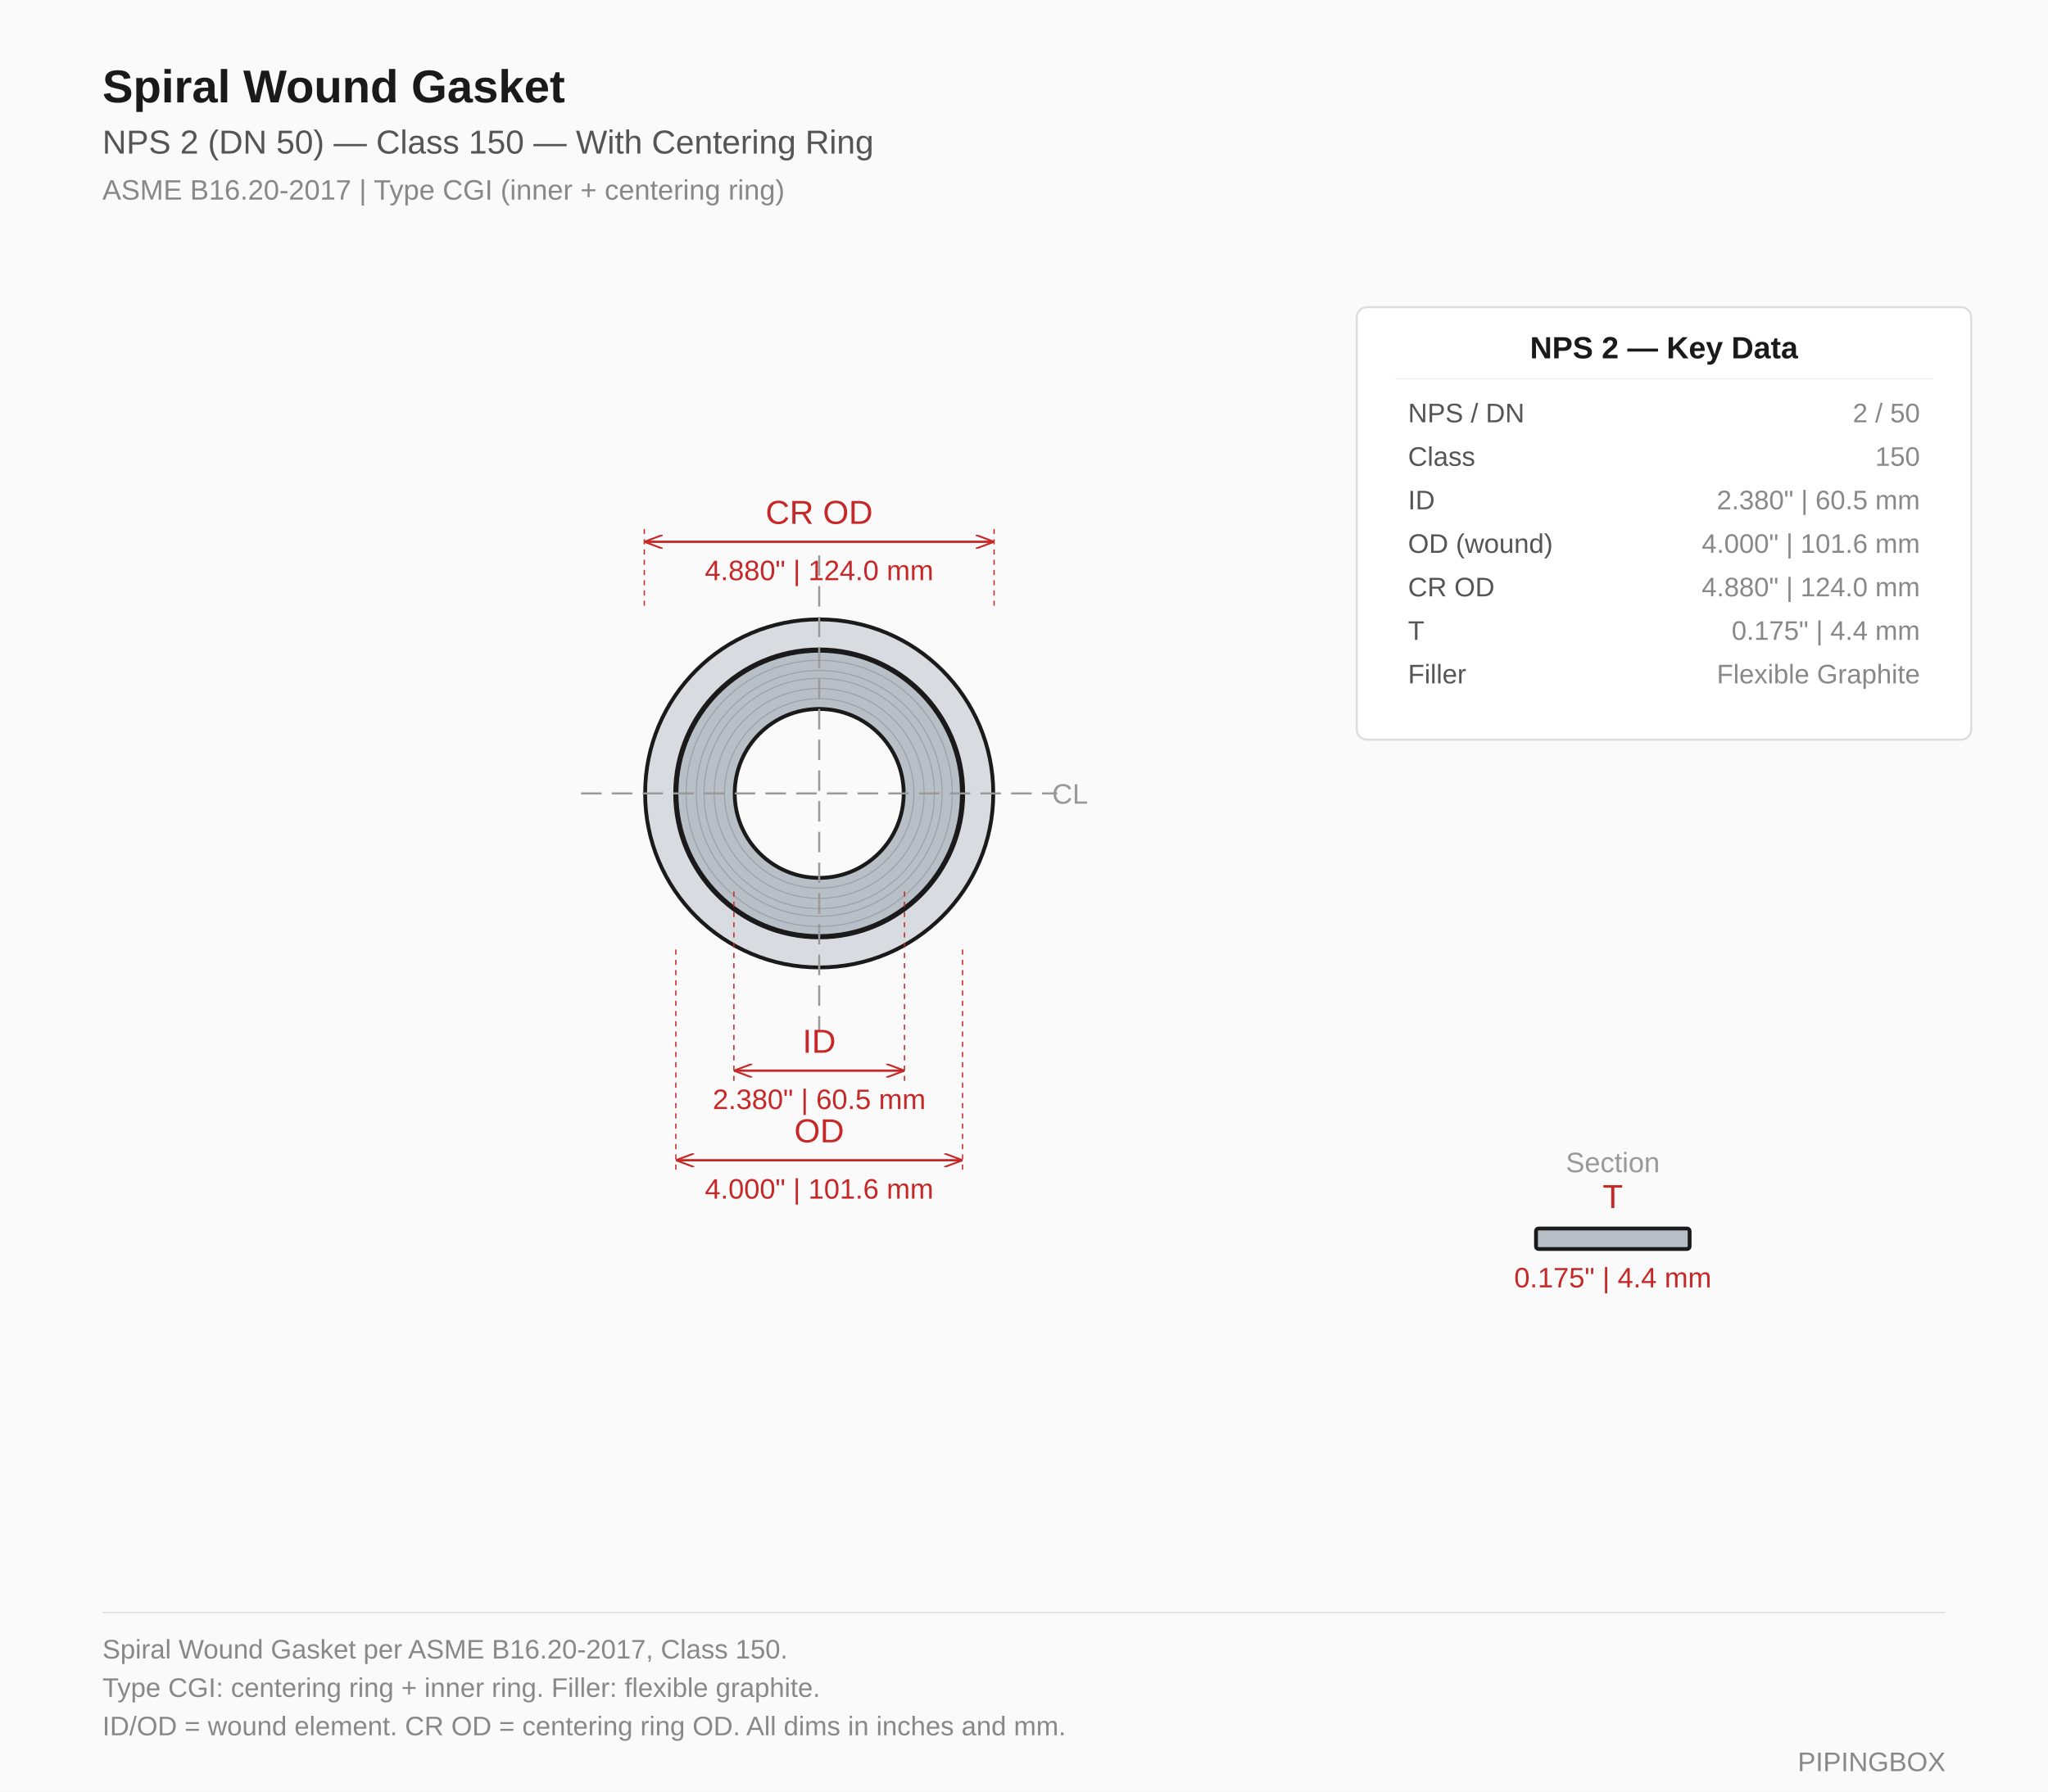
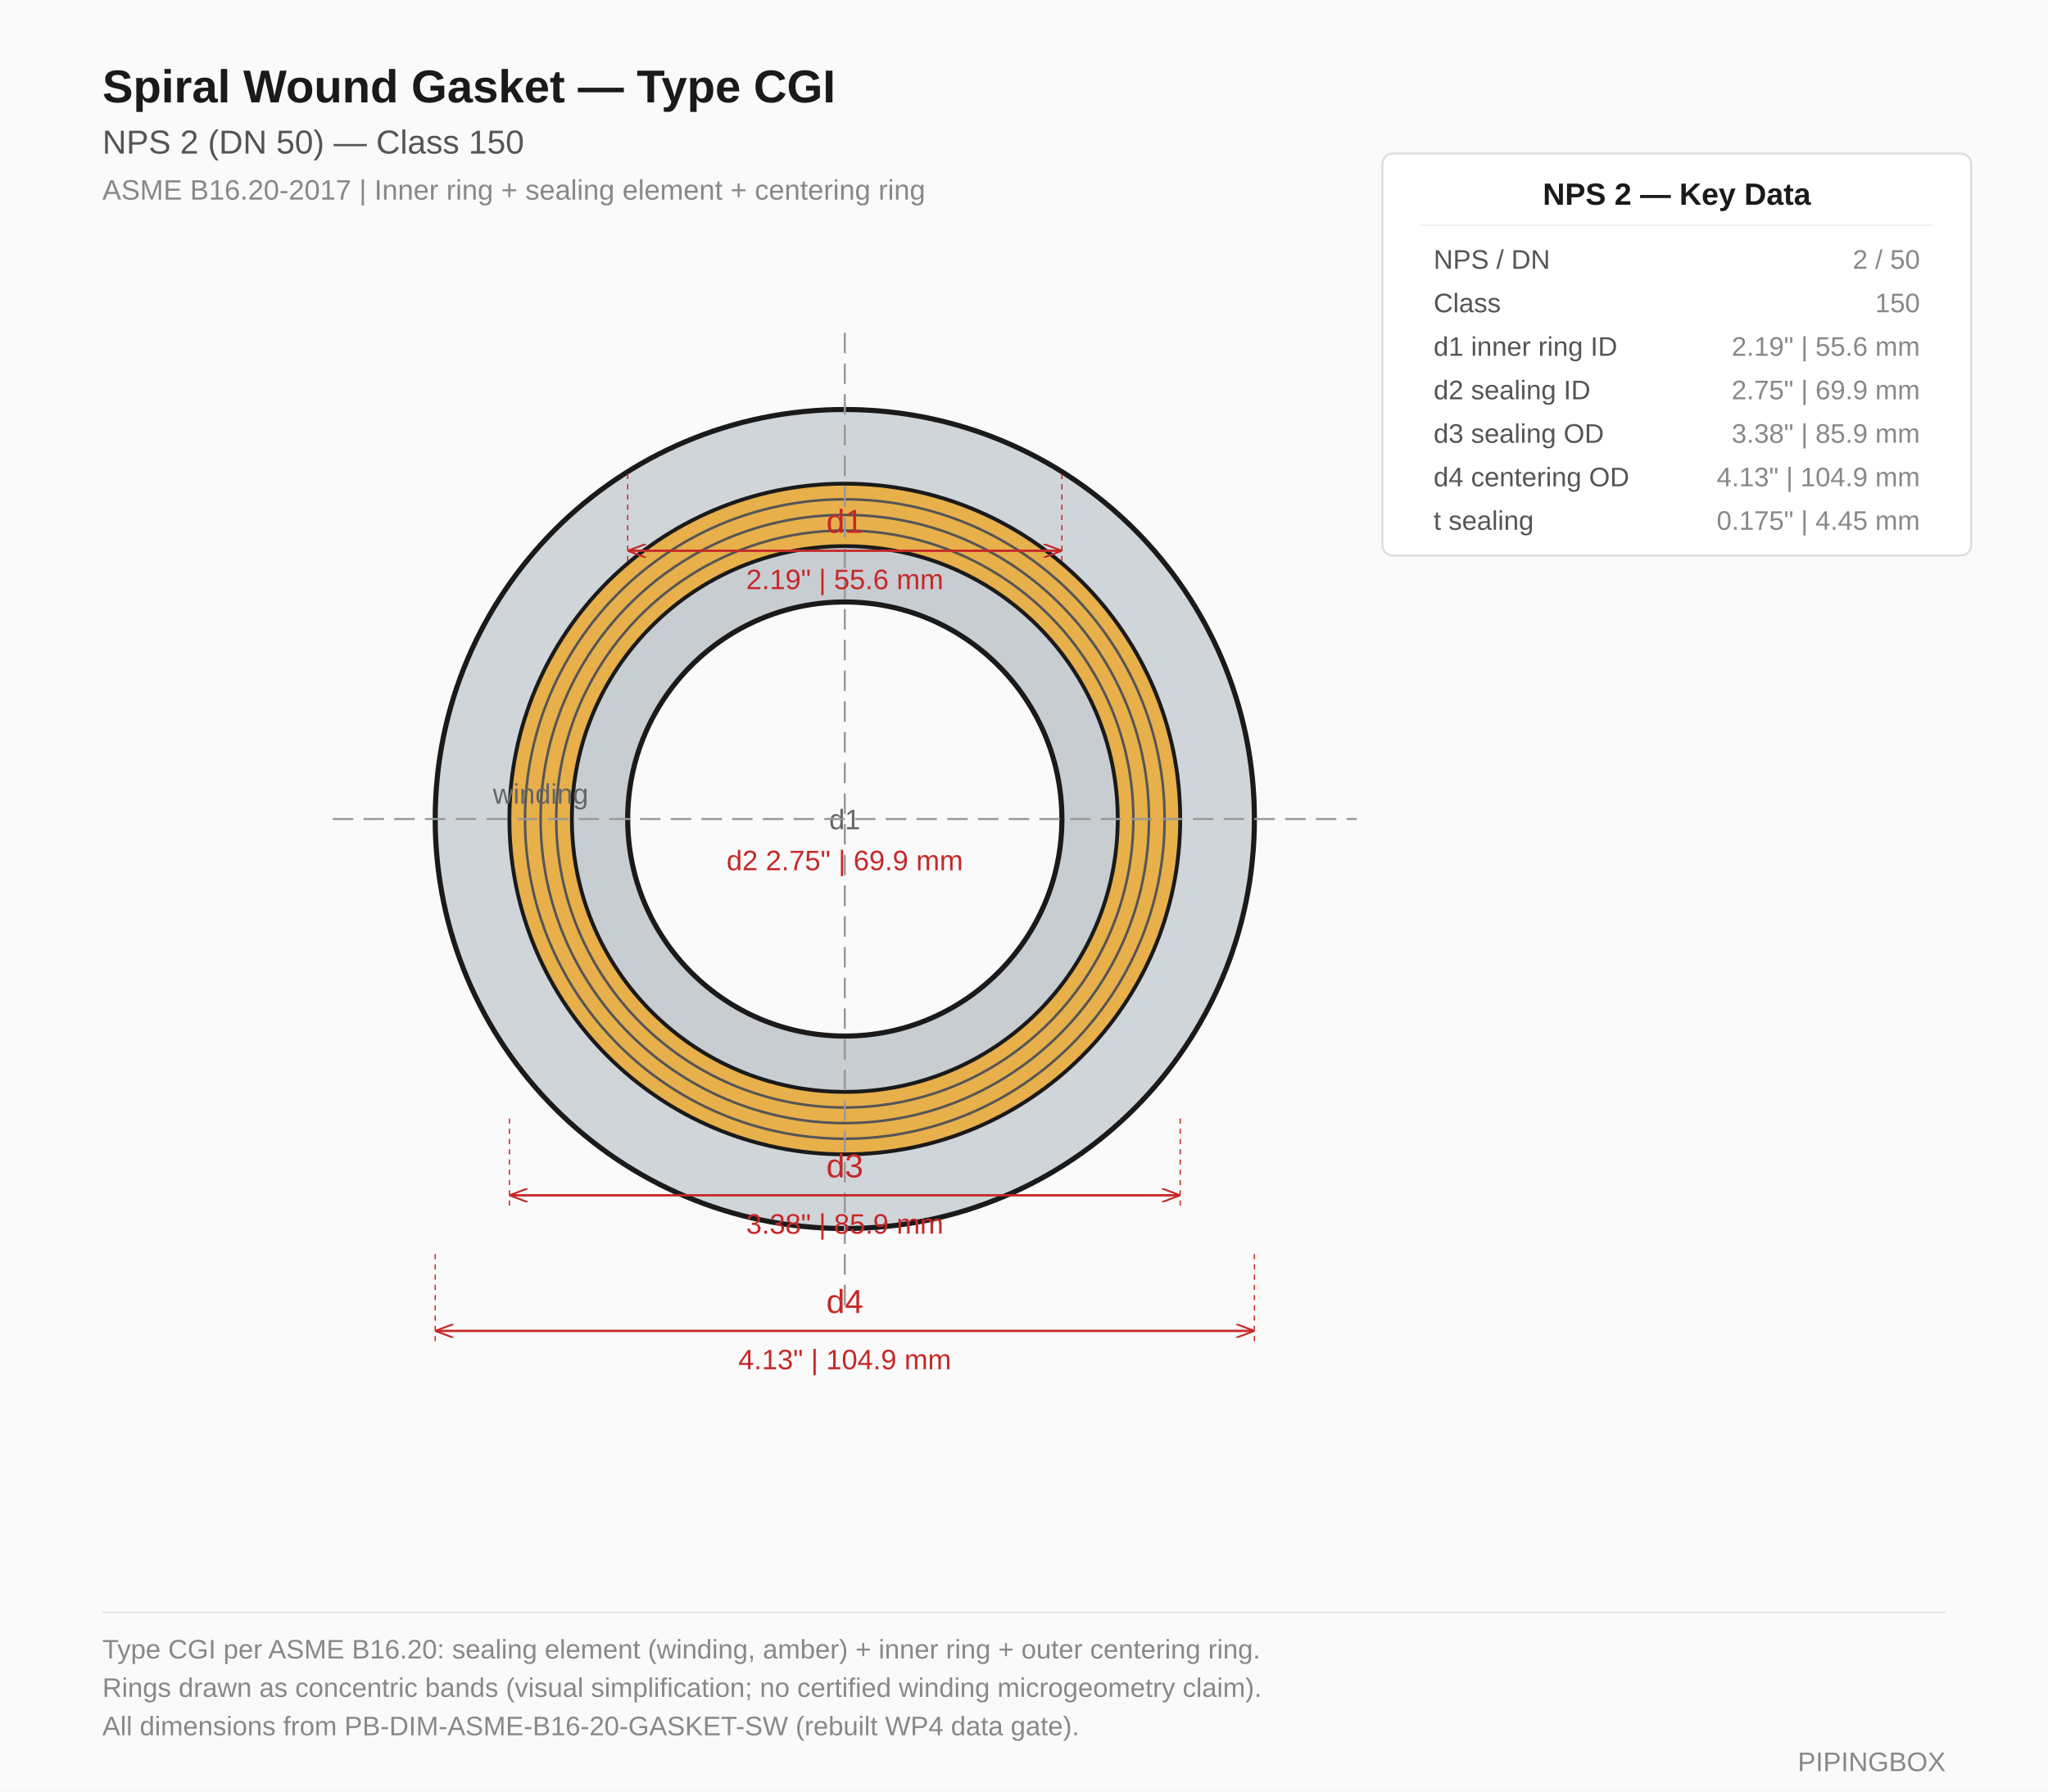
<svg xmlns="http://www.w3.org/2000/svg" viewBox="0 0 800 700" width="800" height="700">
  <defs>
    <style>
    .profile{stroke:#1a1a1a;stroke-width:2;fill:#e2e5e8}
-     .bore{stroke:#555;stroke-width:1;fill:none;stroke-dasharray:4 2}
+     .profile2{stroke:#1a1a1a;stroke-width:1.6;fill:#d0d5da}
+     .winding{stroke:#555;stroke-width:1;fill:none}
    .centerline{stroke:#999;stroke-width:.8;stroke-dasharray:8 4;fill:none}
    .dim-line{stroke:#c62828;stroke-width:.9;fill:none}
    .dim-text{font-family:'Segoe UI',Arial,sans-serif;font-size:13px;fill:#c62828;text-anchor:middle}
    .dim-sub{font-family:'Segoe UI',Arial,sans-serif;font-size:11px;fill:#c62828;text-anchor:middle}
    .title{font-family:'Segoe UI',Arial,sans-serif;font-size:18px;font-weight:600;fill:#1a1a1a}
    .subtitle{font-family:'Segoe UI',Arial,sans-serif;font-size:13px;fill:#555}
    .std-ref{font-family:'Segoe UI',Arial,sans-serif;font-size:11px;fill:#888}
    .note{font-family:'Segoe UI',Arial,sans-serif;font-size:10.5px;fill:#888}
-     .label{font-family:'Segoe UI',Arial,sans-serif;font-size:11px;fill:#999;text-anchor:middle}
+     .label{font-family:'Segoe UI',Arial,sans-serif;font-size:11px;fill:#666;text-anchor:middle}
    .tbl-hdr{font-family:'Segoe UI',Arial,sans-serif;font-size:12px;fill:#1a1a1a;font-weight:600;text-anchor:middle}
    .tbl-key{font-family:'Segoe UI',Arial,sans-serif;font-size:10.5px;fill:#555;text-anchor:start}
    .tbl-val{font-family:'Segoe UI',Arial,sans-serif;font-size:10.5px;fill:#888;text-anchor:end}
  </style>
    <marker id="as" markerWidth="8" markerHeight="6" refX="0" refY="3" orient="auto">
      <path d="M8,0 L0,3 L8,6" fill="none" stroke="#c62828" stroke-width=".8" />
    </marker>
    <marker id="ae" markerWidth="8" markerHeight="6" refX="8" refY="3" orient="auto">
      <path d="M0,0 L8,3 L0,6" fill="none" stroke="#c62828" stroke-width=".8" />
    </marker>
  </defs>
  <rect width="800" height="700" fill="#fafafa" />
-   <text x="40" y="40" class="title">Spiral Wound Gasket</text>
-   <text x="40" y="60" class="subtitle">NPS 2 (DN 50) — Class 150 — With Centering Ring</text>
-   <text x="40" y="78" class="std-ref">ASME B16.20-2017 | Type CGI (inner + centering ring)</text>
-   <circle cx="320" cy="310" r="68" fill="#d8dce0" stroke="#1a1a1a" stroke-width="1.5" />
-   <circle cx="320" cy="310" r="56" fill="#b8bfc6" stroke="#1a1a1a" stroke-width="2" />
-   <circle cx="320" cy="310" r="33" fill="none" stroke="#9aa0a6" stroke-width=".4" />
-   <circle cx="320" cy="310" r="37" fill="none" stroke="#9aa0a6" stroke-width=".4" />
-   <circle cx="320" cy="310" r="41" fill="none" stroke="#9aa0a6" stroke-width=".4" />
-   <circle cx="320" cy="310" r="45" fill="none" stroke="#9aa0a6" stroke-width=".4" />
-   <circle cx="320" cy="310" r="48" fill="none" stroke="#9aa0a6" stroke-width=".4" />
-   <circle cx="320" cy="310" r="52" fill="none" stroke="#9aa0a6" stroke-width=".4" />
-   <circle cx="320" cy="310" r="33" fill="#fafafa" stroke="#1a1a1a" stroke-width="1.5" />
-   <line x1="227" y1="310" x2="413" y2="310" class="centerline" />
-   <line x1="320" y1="217" x2="320" y2="403" class="centerline" />
-   <text x="418" y="314" class="label" text-anchor="start">CL</text>
-   <line x1="286.68" y1="418.32" x2="353.32" y2="418.32" class="dim-line" marker-start="url(#as)" marker-end="url(#ae)" />
-   <text x="320" y="411.32" class="dim-text">ID</text>
-   <text x="320" y="433.32" class="dim-sub">2.380" | 60.5 mm</text>
-   <line x1="286.68" y1="348.32" x2="286.68" y2="423.32" stroke="#c62828" stroke-width=".5" stroke-dasharray="2 2" />
-   <line x1="353.32" y1="348.32" x2="353.32" y2="423.32" stroke="#c62828" stroke-width=".5" stroke-dasharray="2 2" />
-   <line x1="264.0" y1="453.32" x2="376.0" y2="453.32" class="dim-line" marker-start="url(#as)" marker-end="url(#ae)" />
-   <text x="320" y="446.32" class="dim-text">OD</text>
-   <text x="320" y="468.32" class="dim-sub">4.000" | 101.6 mm</text>
-   <line x1="264.0" y1="371.0" x2="264.0" y2="458.32" stroke="#c62828" stroke-width=".5" stroke-dasharray="2 2" />
-   <line x1="376.0" y1="371.0" x2="376.0" y2="458.32" stroke="#c62828" stroke-width=".5" stroke-dasharray="2 2" />
-   <line x1="251.68" y1="211.68" x2="388.32" y2="211.68" class="dim-line" marker-start="url(#as)" marker-end="url(#ae)" />
-   <text x="320" y="204.68" class="dim-text">CR OD</text>
-   <text x="320" y="226.68" class="dim-sub">4.880" | 124.0 mm</text>
-   <line x1="251.68" y1="236.68" x2="251.68" y2="206.68" stroke="#c62828" stroke-width=".5" stroke-dasharray="2 2" />
-   <line x1="388.32" y1="236.68" x2="388.32" y2="206.68" stroke="#c62828" stroke-width=".5" stroke-dasharray="2 2" />
-   <rect x="600" y="480" width="60" height="8" rx="1" fill="#b8bfc6" stroke="#1a1a1a" stroke-width="1.5" />
-   <text x="630" y="472" class="dim-text">T</text>
-   <text x="630" y="503" class="dim-sub">0.175" | 4.4 mm</text>
-   <text x="630" y="458" class="label">Section</text>
-   <rect x="530" y="120" width="240" height="169" rx="4" fill="white" stroke="#ddd" stroke-width=".8" />
-   <text x="650" y="140" class="tbl-hdr">NPS 2 — Key Data</text>
-   <line x1="545" y1="148" x2="755" y2="148" stroke="#eee" stroke-width=".5" />
-   <text x="550" y="165" class="tbl-key">NPS / DN</text>
-   <text x="750" y="165" class="tbl-val">2 / 50</text>
-   <text x="550" y="182" class="tbl-key">Class</text>
-   <text x="750" y="182" class="tbl-val">150</text>
-   <text x="550" y="199" class="tbl-key">ID</text>
-   <text x="750" y="199" class="tbl-val">2.380" | 60.5 mm</text>
-   <text x="550" y="216" class="tbl-key">OD (wound)</text>
-   <text x="750" y="216" class="tbl-val">4.000" | 101.6 mm</text>
-   <text x="550" y="233" class="tbl-key">CR OD</text>
-   <text x="750" y="233" class="tbl-val">4.880" | 124.0 mm</text>
-   <text x="550" y="250" class="tbl-key">T</text>
-   <text x="750" y="250" class="tbl-val">0.175" | 4.4 mm</text>
-   <text x="550" y="267" class="tbl-key">Filler</text>
-   <text x="750" y="267" class="tbl-val">Flexible Graphite</text>
+   <text x="40" y="40" class="title">Spiral Wound Gasket — Type CGI</text>
+   <text x="40" y="60" class="subtitle">NPS 2 (DN 50) — Class 150</text>
+   <text x="40" y="78" class="std-ref">ASME B16.20-2017 | Inner ring + sealing element + centering ring</text>
+   <circle cx="330" cy="320" r="160" fill="#d0d5da" stroke="#1a1a1a" stroke-width="2" />
+   <circle cx="330" cy="320" r="131.02" fill="#e8b04b" stroke="#1a1a1a" stroke-width="1.5" />
+   <circle cx="330" cy="320" r="112.717" class="winding" />
+   <circle cx="330" cy="320" r="118.818" class="winding" />
+   <circle cx="330" cy="320" r="124.919" class="winding" />
+   <circle cx="330" cy="320" r="106.616" fill="#c8cdd2" stroke="#1a1a1a" stroke-width="1.5" />
+   <circle cx="330" cy="320" r="84.805" fill="#fafafa" stroke="#1a1a1a" stroke-width="2" />
+   <text x="330" y="324" class="label">d1</text>
+   <text x="211.182" y="314" class="label" fill="#7a5410">winding</text>
+   <line x1="130" y1="320" x2="530" y2="320" class="centerline" />
+   <line x1="330" y1="130" x2="330" y2="510" class="centerline" />
+   <line x1="170" y1="520" x2="490" y2="520" class="dim-line" marker-start="url(#as)" marker-end="url(#ae)" />
+   <text x="330" y="513" class="dim-text">d4</text>
+   <text x="330" y="535" class="dim-sub">4.13" | 104.9 mm</text>
+   <line x1="170" y1="490" x2="170" y2="525" stroke="#c62828" stroke-width=".5" stroke-dasharray="2 2" />
+   <line x1="490" y1="490" x2="490" y2="525" stroke="#c62828" stroke-width=".5" stroke-dasharray="2 2" />
+   <line x1="198.98" y1="467.02" x2="461.02" y2="467.02" class="dim-line" marker-start="url(#as)" marker-end="url(#ae)" />
+   <text x="330" y="460.02" class="dim-text">d3</text>
+   <text x="330" y="482.02" class="dim-sub">3.38" | 85.9 mm</text>
+   <line x1="198.98" y1="437.02" x2="198.98" y2="472.02" stroke="#c62828" stroke-width=".5" stroke-dasharray="2 2" />
+   <line x1="461.02" y1="437.02" x2="461.02" y2="472.02" stroke="#c62828" stroke-width=".5" stroke-dasharray="2 2" />
+   <line x1="245.195" y1="215.195" x2="414.805" y2="215.195" class="dim-line" marker-start="url(#as)" marker-end="url(#ae)" />
+   <text x="330" y="208.195" class="dim-text">d1</text>
+   <text x="330" y="230.195" class="dim-sub">2.19" | 55.6 mm</text>
+   <line x1="245.195" y1="185.195" x2="245.195" y2="220.195" stroke="#c62828" stroke-width=".5" stroke-dasharray="2 2" />
+   <line x1="414.805" y1="185.195" x2="414.805" y2="220.195" stroke="#c62828" stroke-width=".5" stroke-dasharray="2 2" />
+   <text x="330" y="340" class="dim-sub">d2 2.75" | 69.9 mm</text>
+   <rect x="540" y="60" width="230" height="157" rx="4" fill="white" stroke="#ddd" stroke-width=".8" />
+   <text x="655" y="80" class="tbl-hdr">NPS 2 — Key Data</text>
+   <line x1="555" y1="88" x2="755" y2="88" stroke="#eee" stroke-width=".5" />
+   <text x="560" y="105" class="tbl-key">NPS / DN</text>
+   <text x="750" y="105" class="tbl-val">2 / 50</text>
+   <text x="560" y="122" class="tbl-key">Class</text>
+   <text x="750" y="122" class="tbl-val">150</text>
+   <text x="560" y="139" class="tbl-key">d1 inner ring ID</text>
+   <text x="750" y="139" class="tbl-val">2.19" | 55.6 mm</text>
+   <text x="560" y="156" class="tbl-key">d2 sealing ID</text>
+   <text x="750" y="156" class="tbl-val">2.75" | 69.9 mm</text>
+   <text x="560" y="173" class="tbl-key">d3 sealing OD</text>
+   <text x="750" y="173" class="tbl-val">3.38" | 85.9 mm</text>
+   <text x="560" y="190" class="tbl-key">d4 centering OD</text>
+   <text x="750" y="190" class="tbl-val">4.13" | 104.9 mm</text>
+   <text x="560" y="207" class="tbl-key">t sealing</text>
+   <text x="750" y="207" class="tbl-val">0.175" | 4.45 mm</text>
  <line x1="40" y1="630" x2="760" y2="630" stroke="#ddd" stroke-width=".5" />
-   <text x="40" y="648" class="note">Spiral Wound Gasket per ASME B16.20-2017, Class 150.</text>
-   <text x="40" y="663" class="note">Type CGI: centering ring + inner ring. Filler: flexible graphite.</text>
-   <text x="40" y="678" class="note">ID/OD = wound element. CR OD = centering ring OD. All dims in inches and mm.</text>
+   <text x="40" y="648" class="note">Type CGI per ASME B16.20: sealing element (winding, amber) + inner ring + outer centering ring.</text>
+   <text x="40" y="663" class="note">Rings drawn as concentric bands (visual simplification; no certified winding microgeometry claim).</text>
+   <text x="40" y="678" class="note">All dimensions from PB-DIM-ASME-B16-20-GASKET-SW (rebuilt WP4 data gate).</text>
  <text x="760" y="692" class="note" text-anchor="end" fill="#ccc">PIPINGBOX</text>
</svg>
